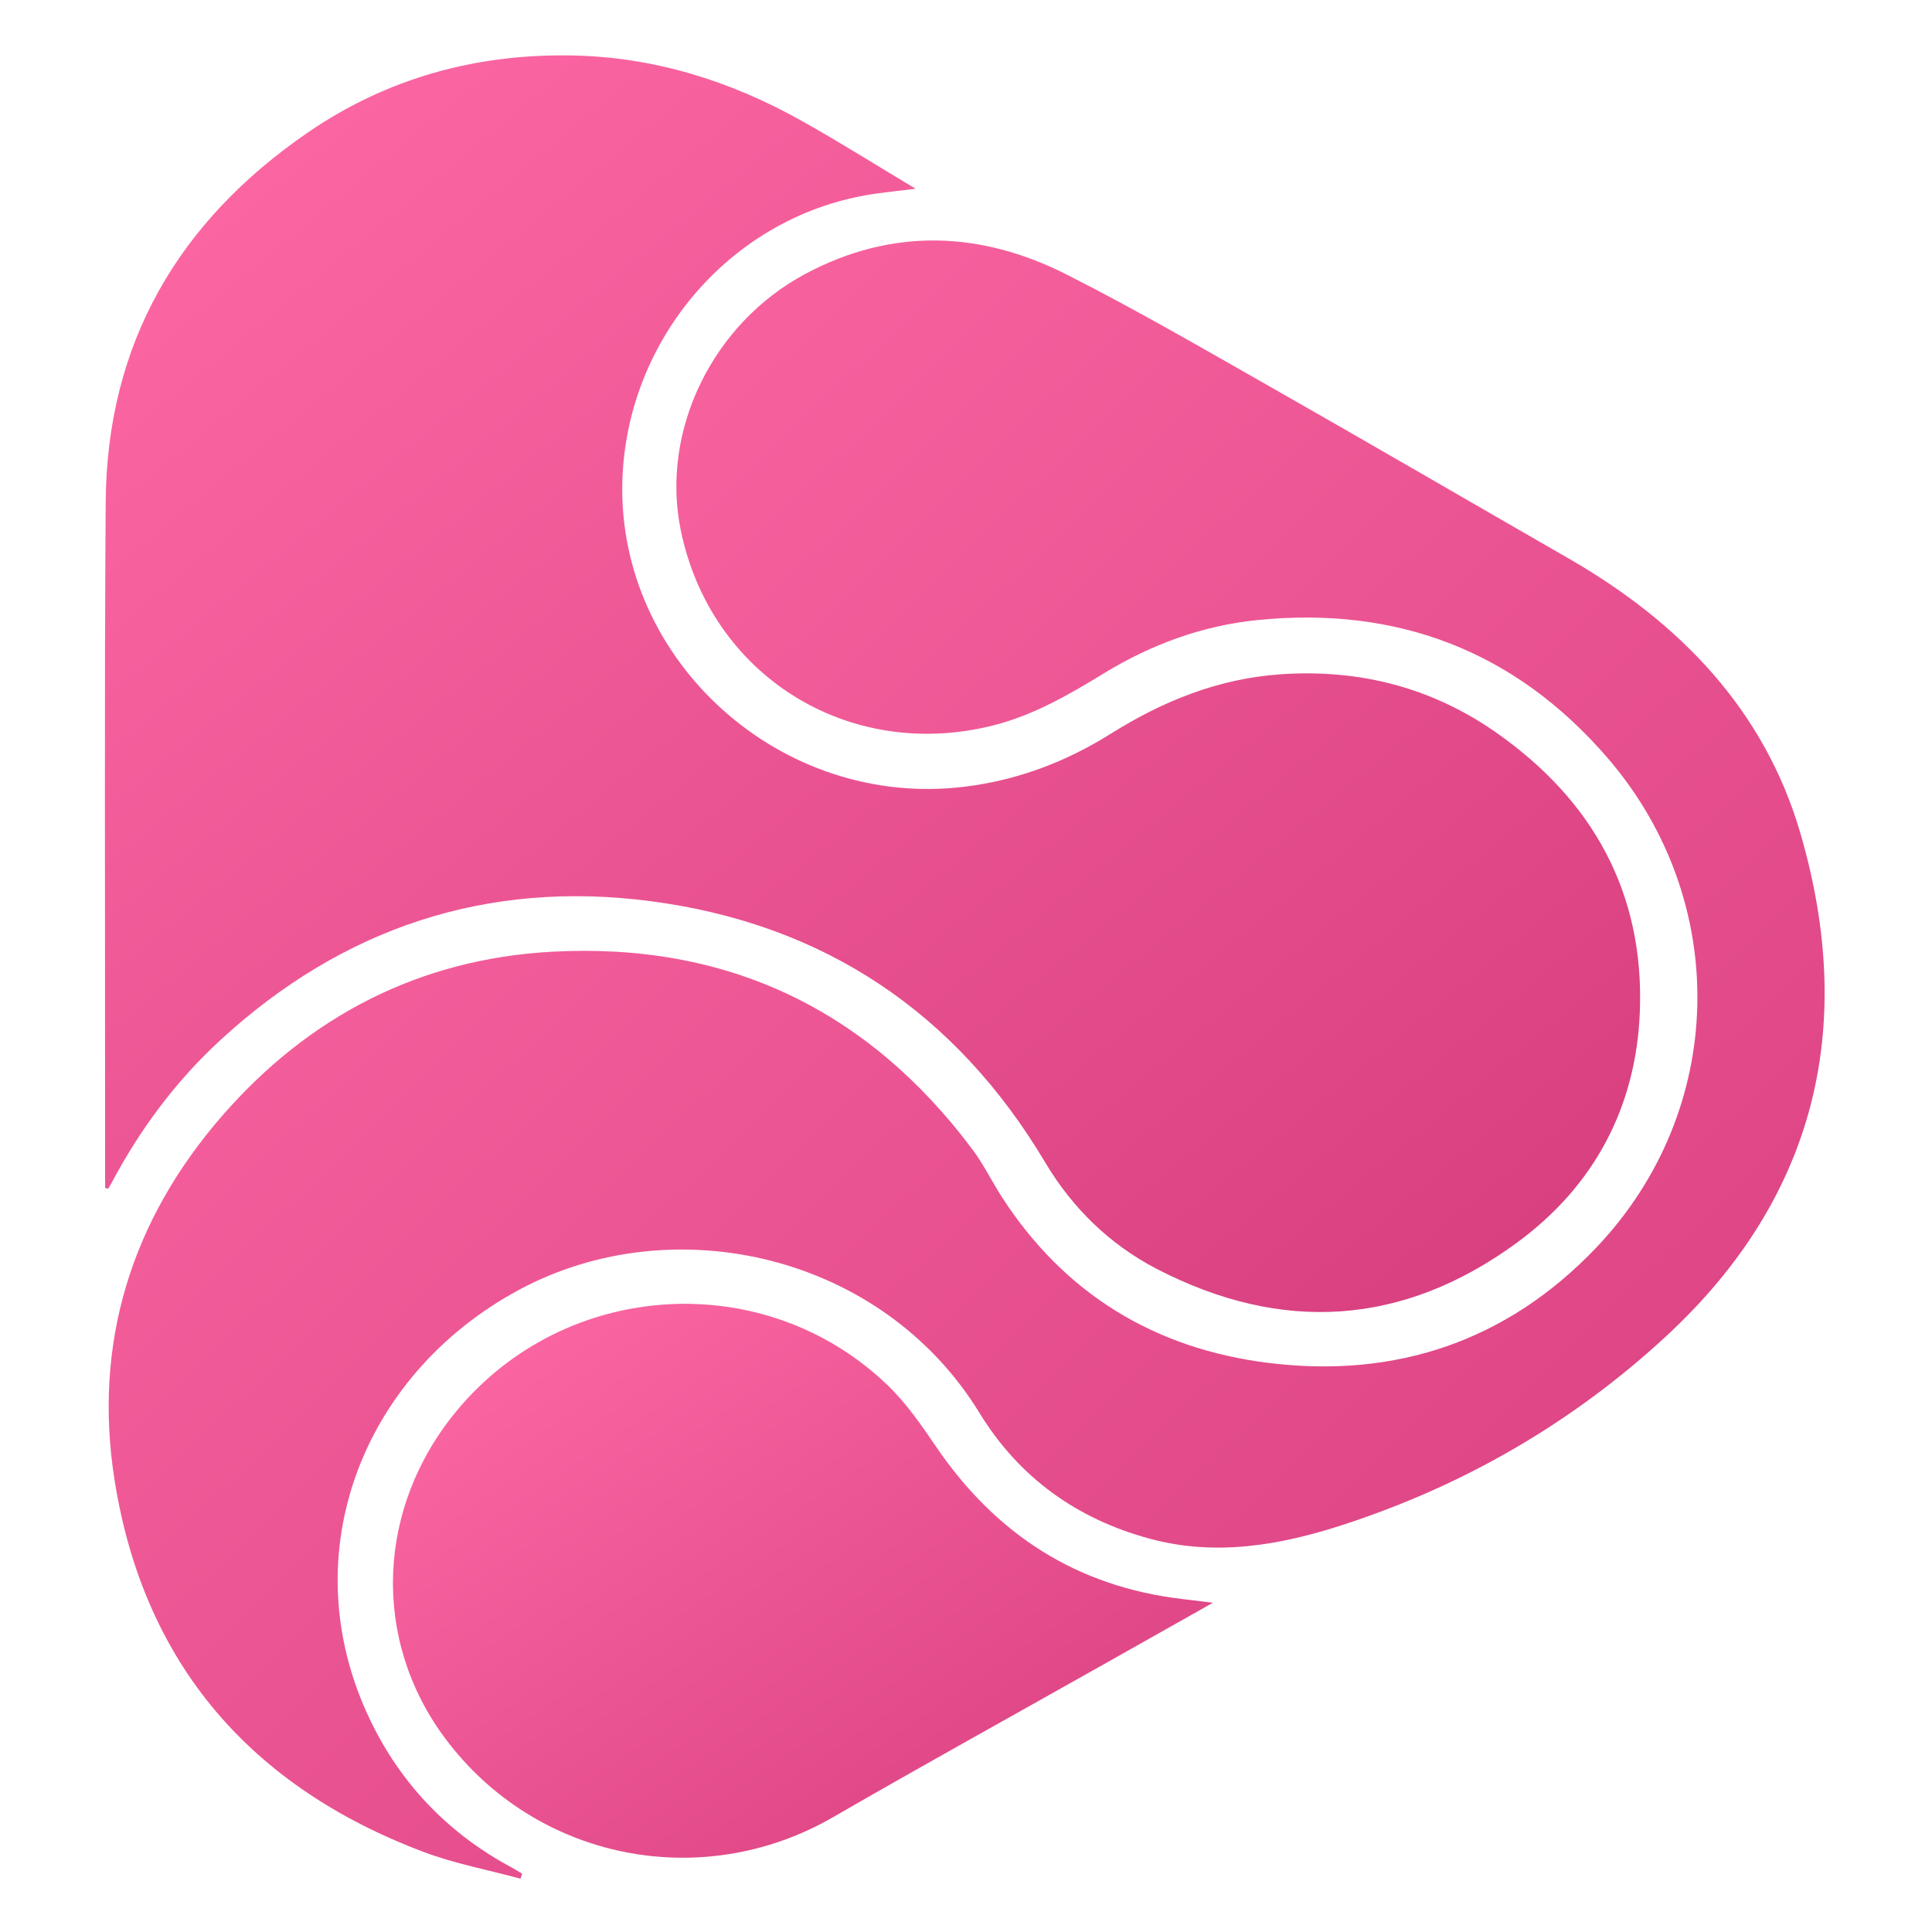
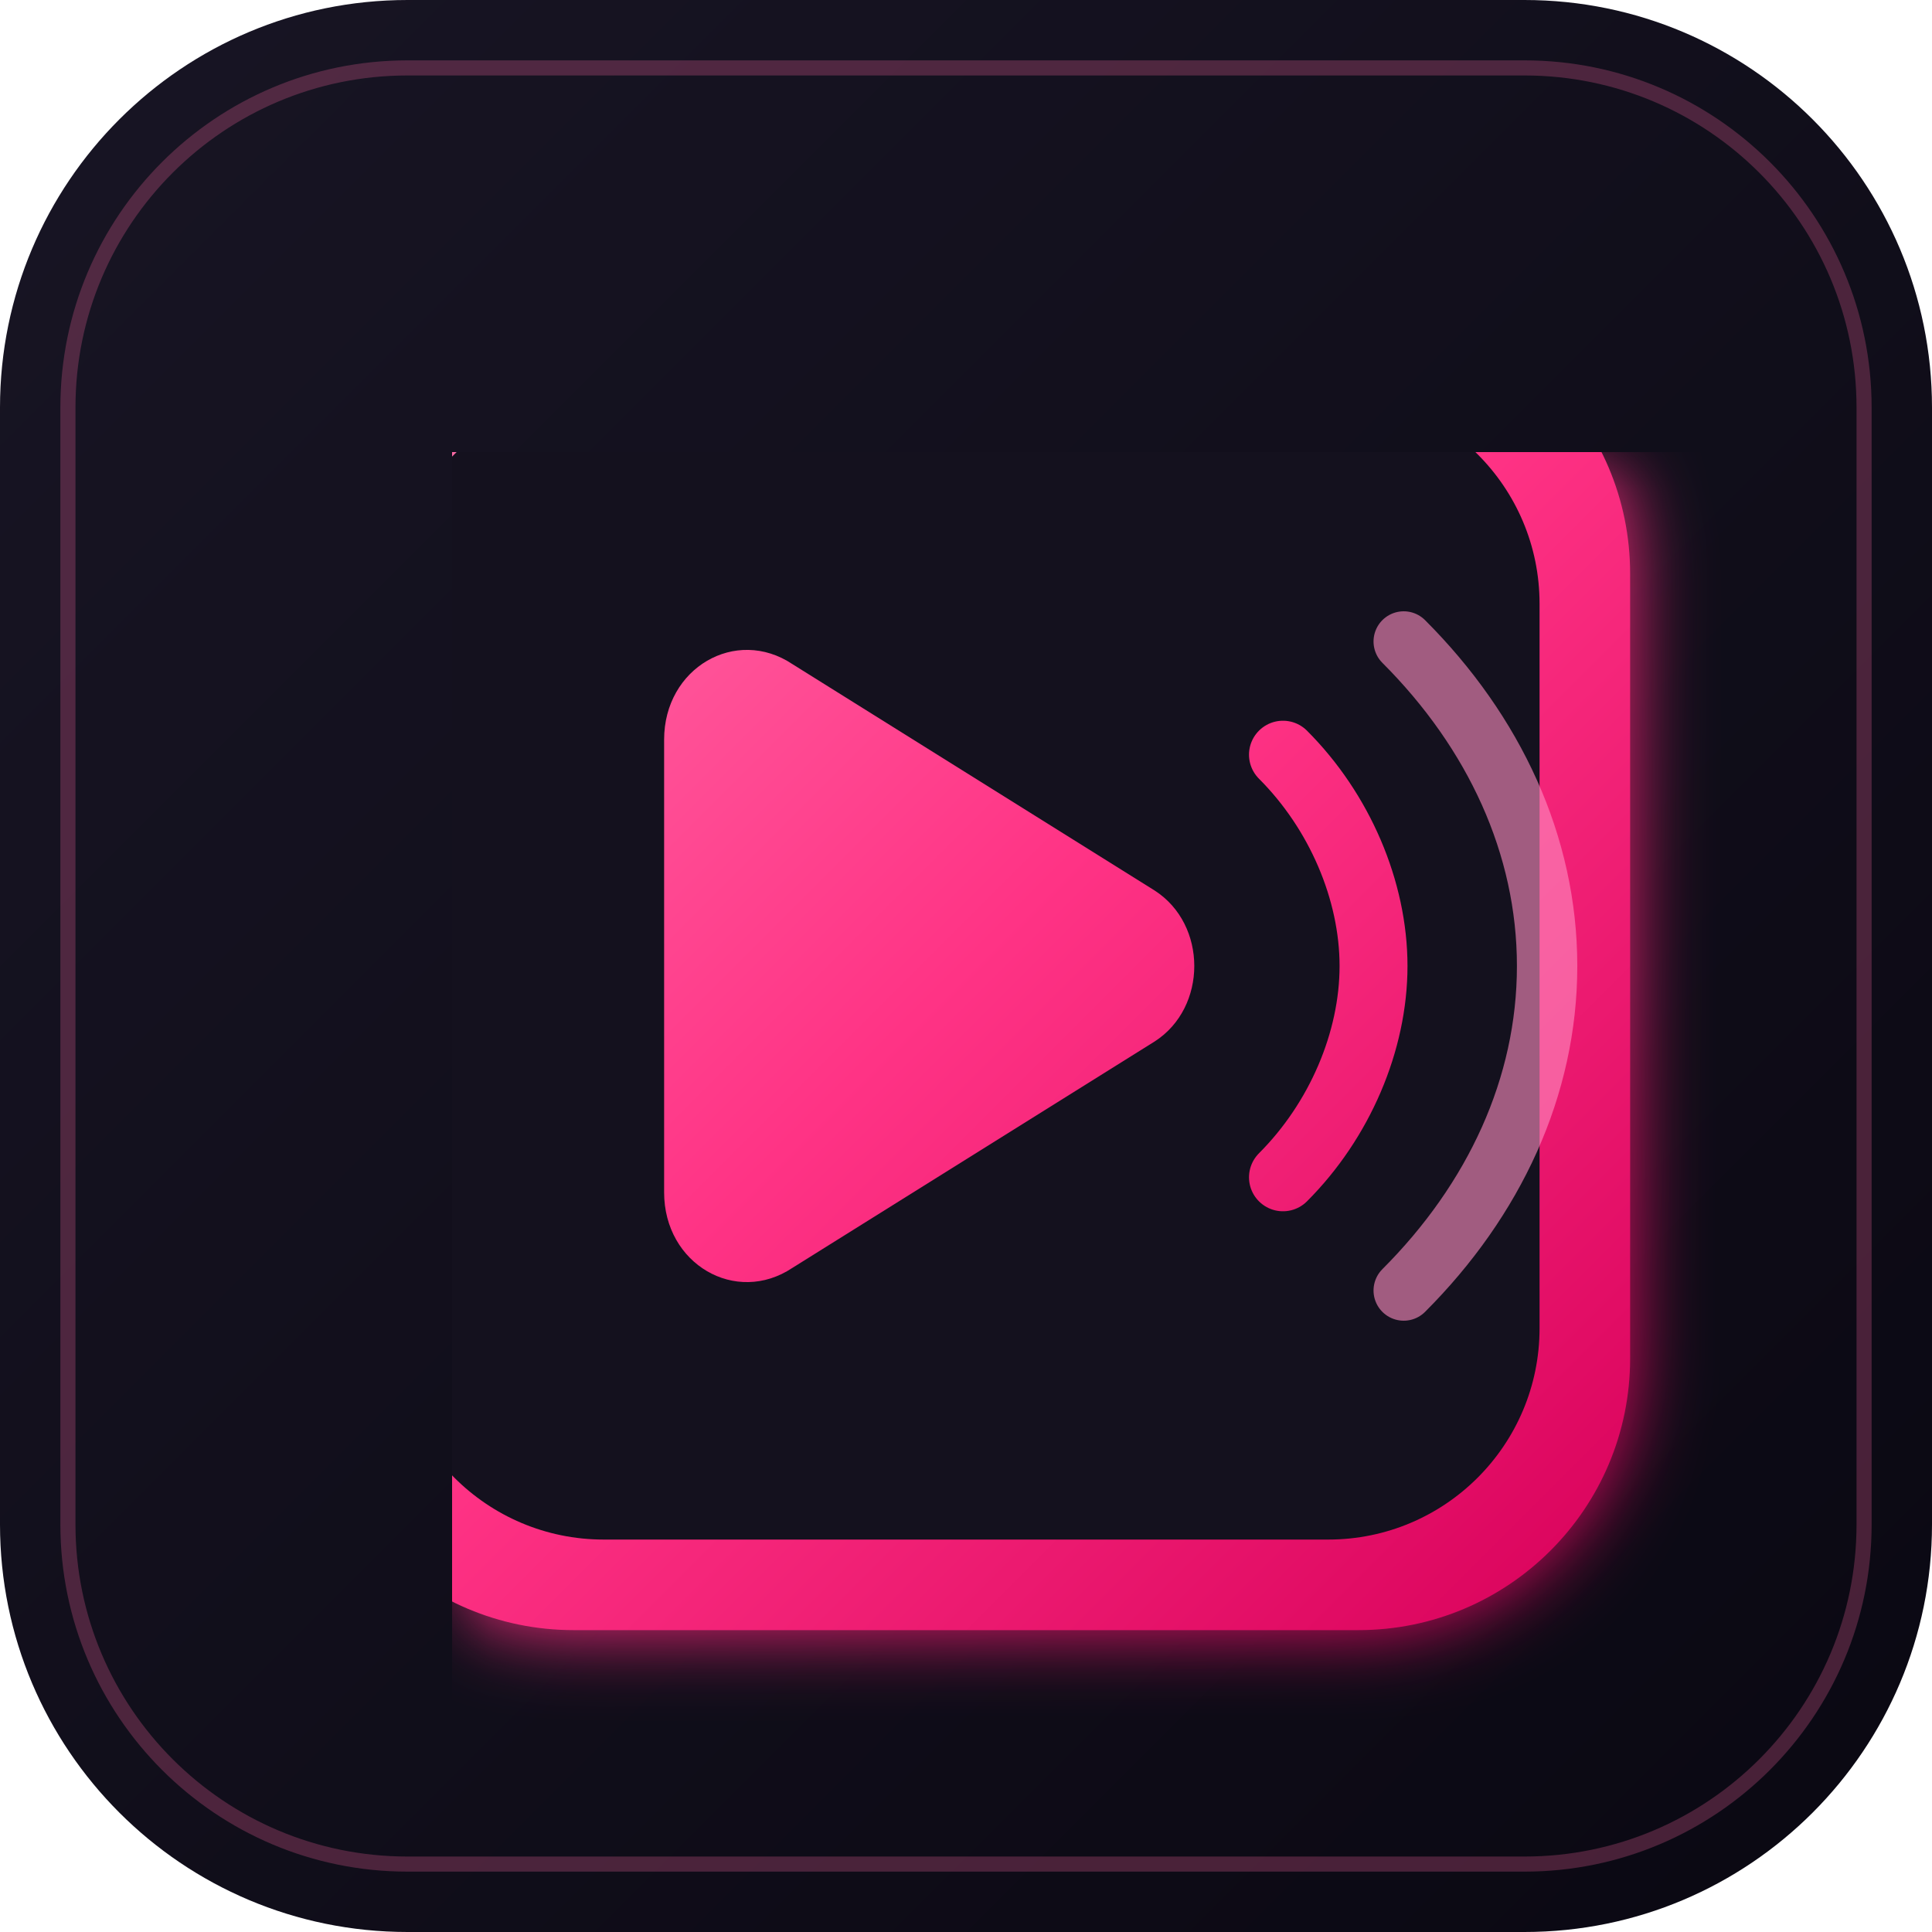
- <svg xmlns="http://www.w3.org/2000/svg" width="160" height="160" viewBox="0 0 160 160" fill="none">
+ <svg xmlns="http://www.w3.org/2000/svg" width="160" height="160" viewBox="0 0 512 512" fill="none">
+   <rect width="512" height="512" rx="108" fill="url(#mp_bg1)" />
+   <rect x="18" y="18" width="476" height="476" rx="90" stroke="#FF6AA6" stroke-opacity="0.25" stroke-width="4" />
+   <filter id="glow_mp1" x="40" y="40" width="432" height="432" filterUnits="userSpaceOnUse" color-interpolation-filters="sRGB">
+     <feGaussianBlur stdDeviation="10" result="blur" />
+     <feComposite in="SourceGraphic" in2="blur" operator="over" />
+   </filter>
+   <g transform="translate(80, 80)" filter="url(#glow_mp1)">
+     <rect width="352" height="352" rx="72" fill="url(#mp_pink_grad1)" />
+     <rect x="24" y="24" width="304" height="304" rx="56" fill="#14111E" />
+     <path d="M 130 96 C 115 86 96 97 96 116 L 96 236 C 96 255 115 266 130 256 L 226 196 C 240 187 240 165 226 156 Z" fill="url(#mp_pink_grad1)" />
+     <path d="M 260 120 C 275 135 284 156 284 176 C 284 196 275 217 260 232" stroke="url(#mp_pink_grad1)" stroke-width="18" stroke-linecap="round" fill="none" />
+     <path d="M 292 90 C 316 114 330 144 330 176 C 330 208 316 238 292 262" stroke="#FF8EC1" stroke-width="16" stroke-linecap="round" stroke-opacity="0.6" fill="none" />
+   </g>
  <defs>
-     <linearGradient id="logoGrad" x1="0%" y1="0%" x2="100%" y2="100%">
-       <stop offset="0%" stop-color="#FF6AA6" />
-       <stop offset="100%" stop-color="#D63D7D" />
+     <linearGradient id="mp_bg1" x1="0" y1="0" x2="512" y2="512" gradientUnits="userSpaceOnUse">
+       <stop stop-color="#181524" />
+       <stop offset="1" stop-color="#0A0812" />
+     </linearGradient>
+     <linearGradient id="mp_pink_grad1" x1="0" y1="0" x2="352" y2="352" gradientUnits="userSpaceOnUse">
+       <stop stop-color="#FF7BB0" />
+       <stop offset="0.5" stop-color="#FF3385" />
+       <stop offset="1" stop-color="#D8005A" />
    </linearGradient>
  </defs>
-   <path d="M8.703 98.373C8.703 95.771 8.703 93.172 8.703 90.57C8.71 74.242 8.64 57.914 8.753 41.586C8.845 28.431 14.784 18.319 25.506 10.964C32.066 6.463 39.436 4.446 47.375 4.593C54.149 4.718 60.436 6.683 66.315 9.965C69.457 11.719 72.505 13.643 75.83 15.631C74.544 15.788 73.523 15.896 72.507 16.041C60.697 17.714 51.823 28.047 51.538 39.954C51.186 54.753 64.666 67.007 79.868 65.154C84.269 64.618 88.271 63.095 91.994 60.762C96.312 58.054 100.904 56.198 106.061 55.841C112.567 55.392 118.55 56.932 123.862 60.636C131.866 66.218 136.186 73.914 135.805 83.779C135.501 91.695 132.011 98.237 125.618 102.919C116.199 109.819 106.129 110.444 95.785 105.079C91.903 103.064 88.806 100.04 86.562 96.271C79.136 83.806 68.17 76.503 53.898 74.633C40.358 72.859 28.388 76.815 18.274 86.115C14.564 89.528 11.608 93.507 9.25 97.945C9.161 98.114 9.055 98.278 8.958 98.445C8.871 98.421 8.785 98.399 8.698 98.375L8.703 98.373Z" fill="url(#logoGrad)" />
-   <path d="M43.109 155.584C40.418 154.855 37.647 154.339 35.051 153.359C20.752 147.96 11.915 137.788 9.497 122.636C7.687 111.296 10.853 101.075 18.399 92.407C25.586 84.151 34.744 79.416 45.71 78.818C60.185 78.026 71.856 83.579 80.555 95.221C81.465 96.439 82.134 97.832 82.961 99.116C88.155 107.159 95.629 111.694 105.021 112.867C115.572 114.184 124.798 111.076 132.173 103.346C143.028 91.965 143.385 74.633 133.104 62.736C125.478 53.913 115.736 50.194 104.169 51.347C99.594 51.804 95.341 53.365 91.406 55.771C88.49 57.554 85.539 59.261 82.165 60.098C70.2 63.066 58.804 55.904 56.365 43.845C54.712 35.671 58.993 26.79 66.708 22.675C73.9 18.841 81.217 19.133 88.341 22.738C94.072 25.639 99.637 28.873 105.224 32.048C113.468 36.735 121.661 41.511 129.883 46.236C139.075 51.521 146.136 58.763 149.126 69.09C153.764 85.107 150.352 99.258 137.909 110.728C130.189 117.845 121.236 123.019 111.233 126.275C106.015 127.974 100.689 128.905 95.233 127.433C89.188 125.802 84.392 122.363 81.123 117.022C73.086 103.894 55.805 99.929 42.995 106.812C29.773 113.916 23.95 129.279 30.951 143.042C33.506 148.064 37.35 151.966 42.361 154.65C42.662 154.812 42.947 155 43.241 155.174C43.196 155.311 43.15 155.446 43.106 155.584H43.109Z" fill="url(#logoGrad)" />
-   <path d="M100.453 132.73C97.147 134.596 94.142 136.287 91.14 137.982C83.755 142.144 76.337 146.245 68.998 150.487C58.105 156.783 44.361 154.032 36.853 143.947C30.772 135.778 31.156 124.892 37.809 116.849C46.835 105.941 63.337 104.922 73.521 114.73C75.065 116.216 76.32 118.041 77.536 119.826C82.481 127.083 89.195 131.415 97.972 132.433C98.684 132.515 99.393 132.605 100.455 132.733L100.453 132.73Z" fill="url(#logoGrad)" />
</svg>
